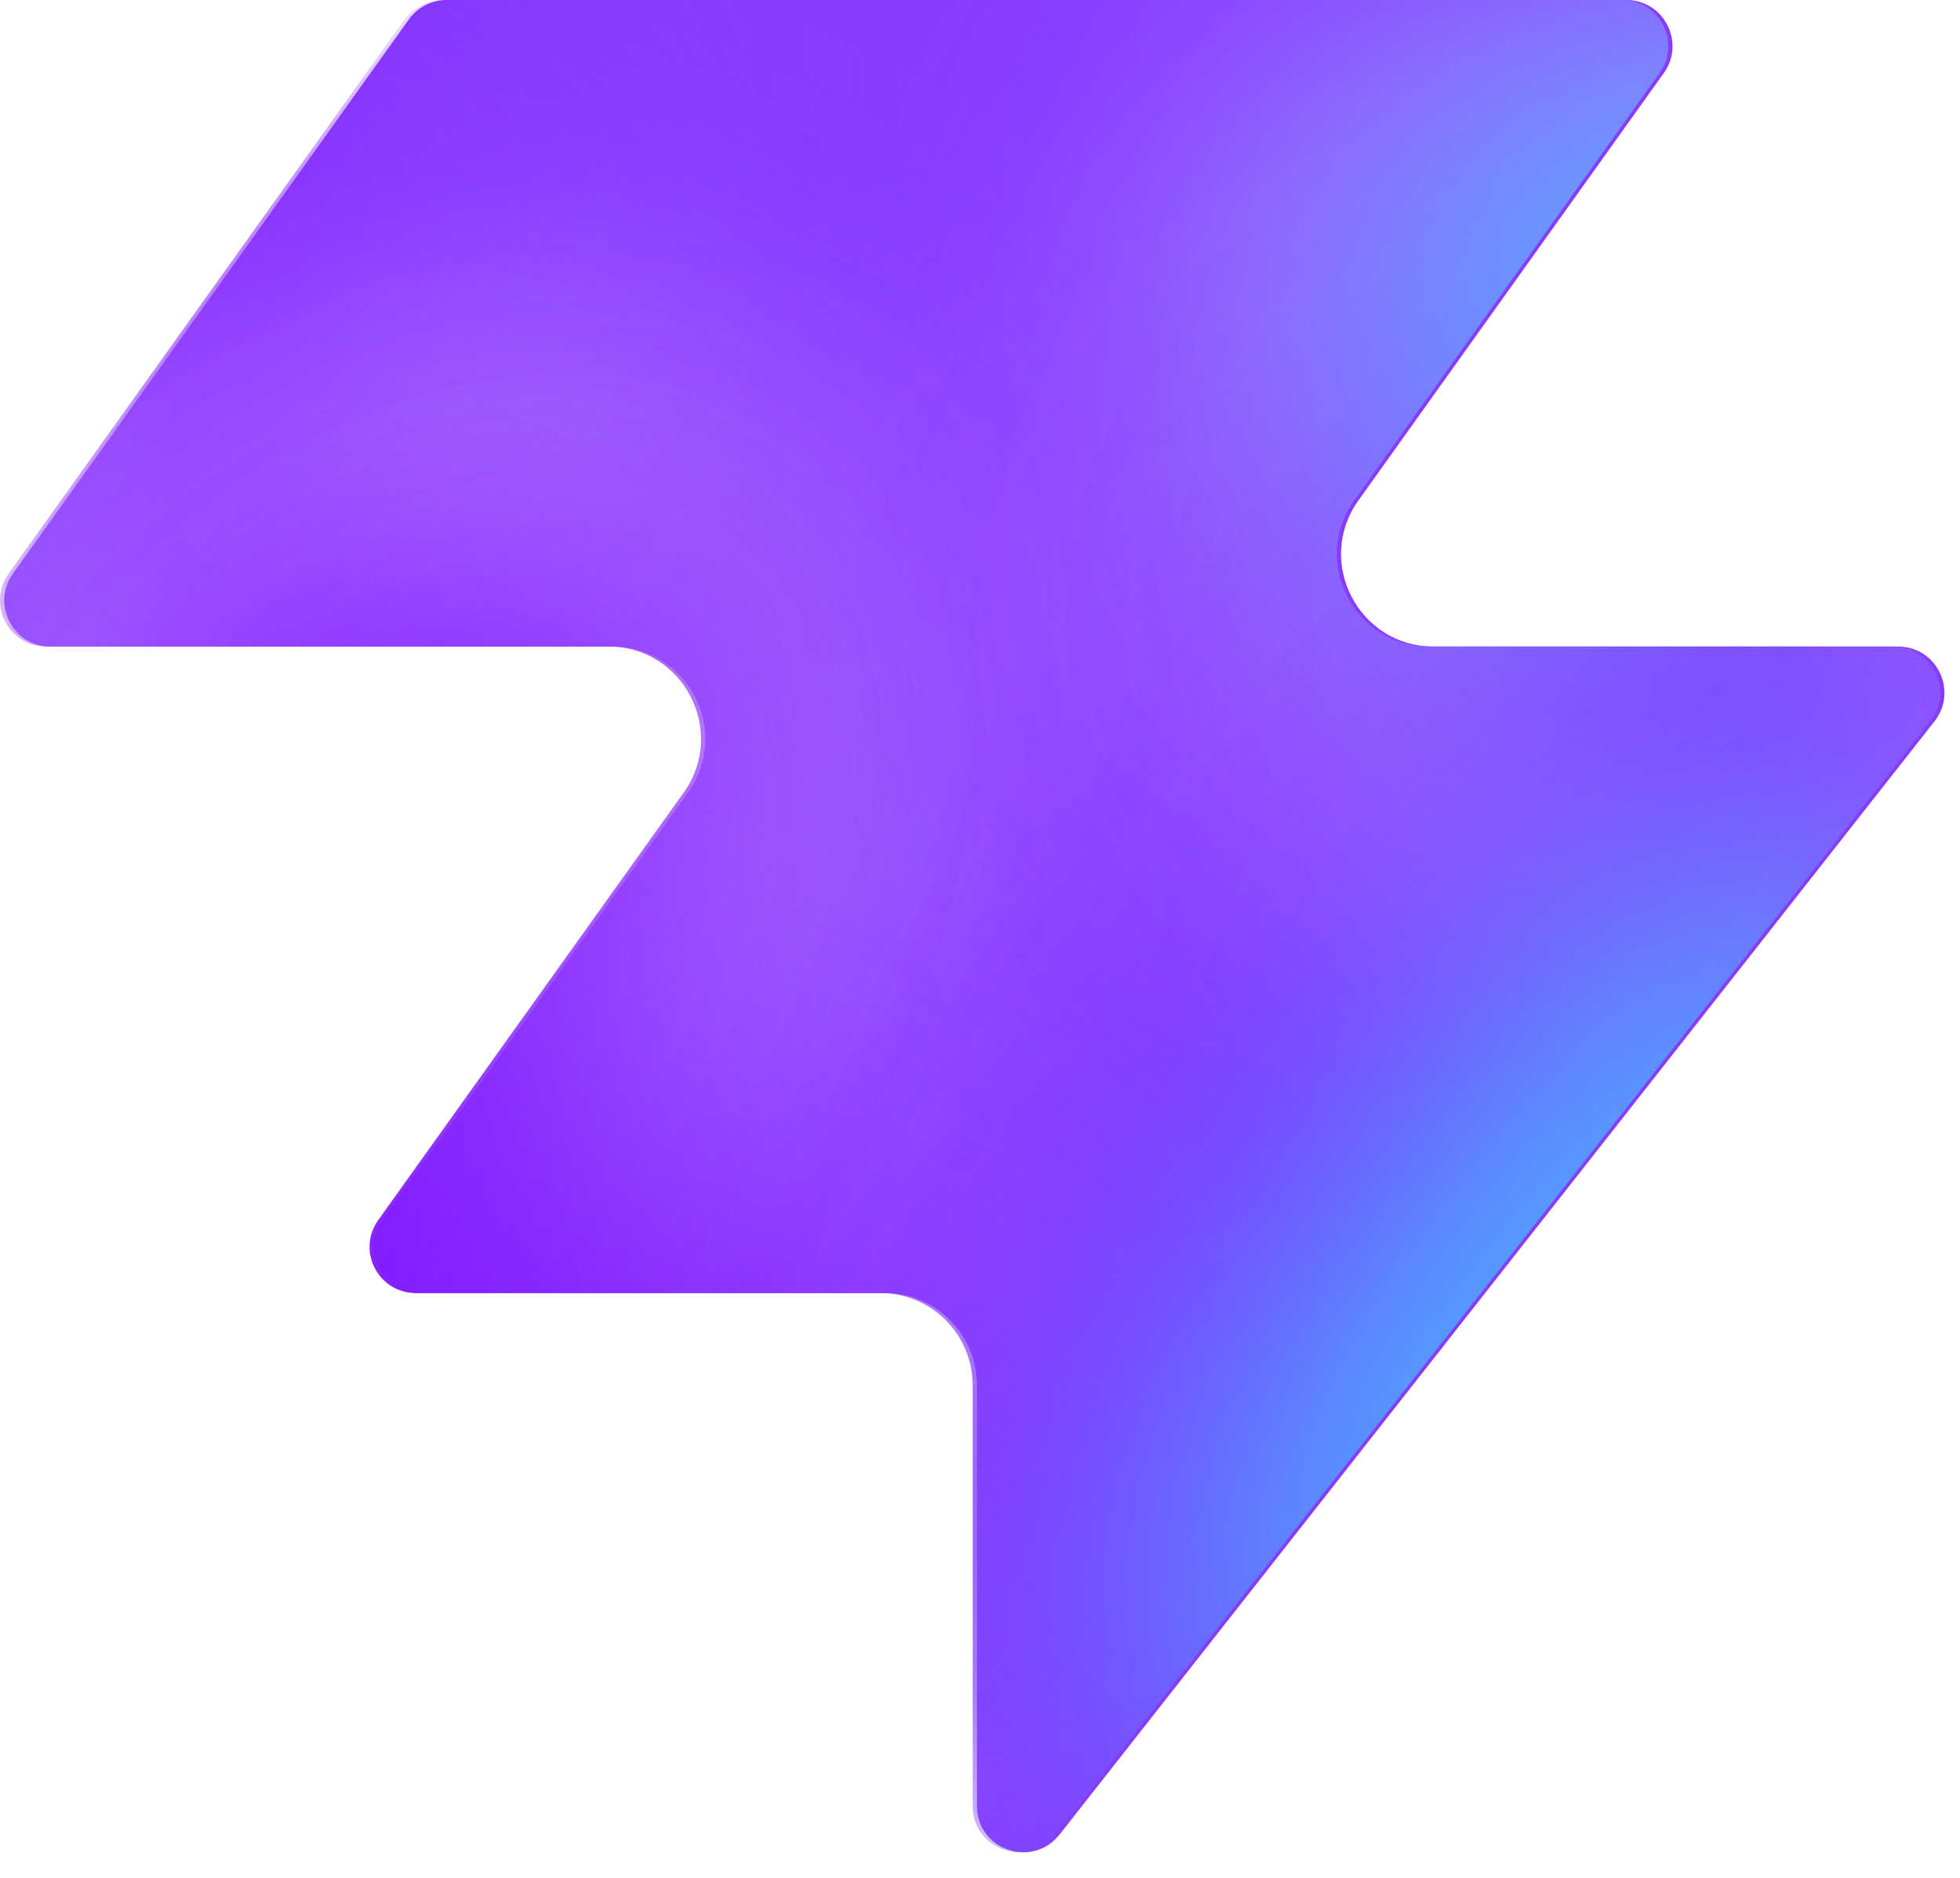
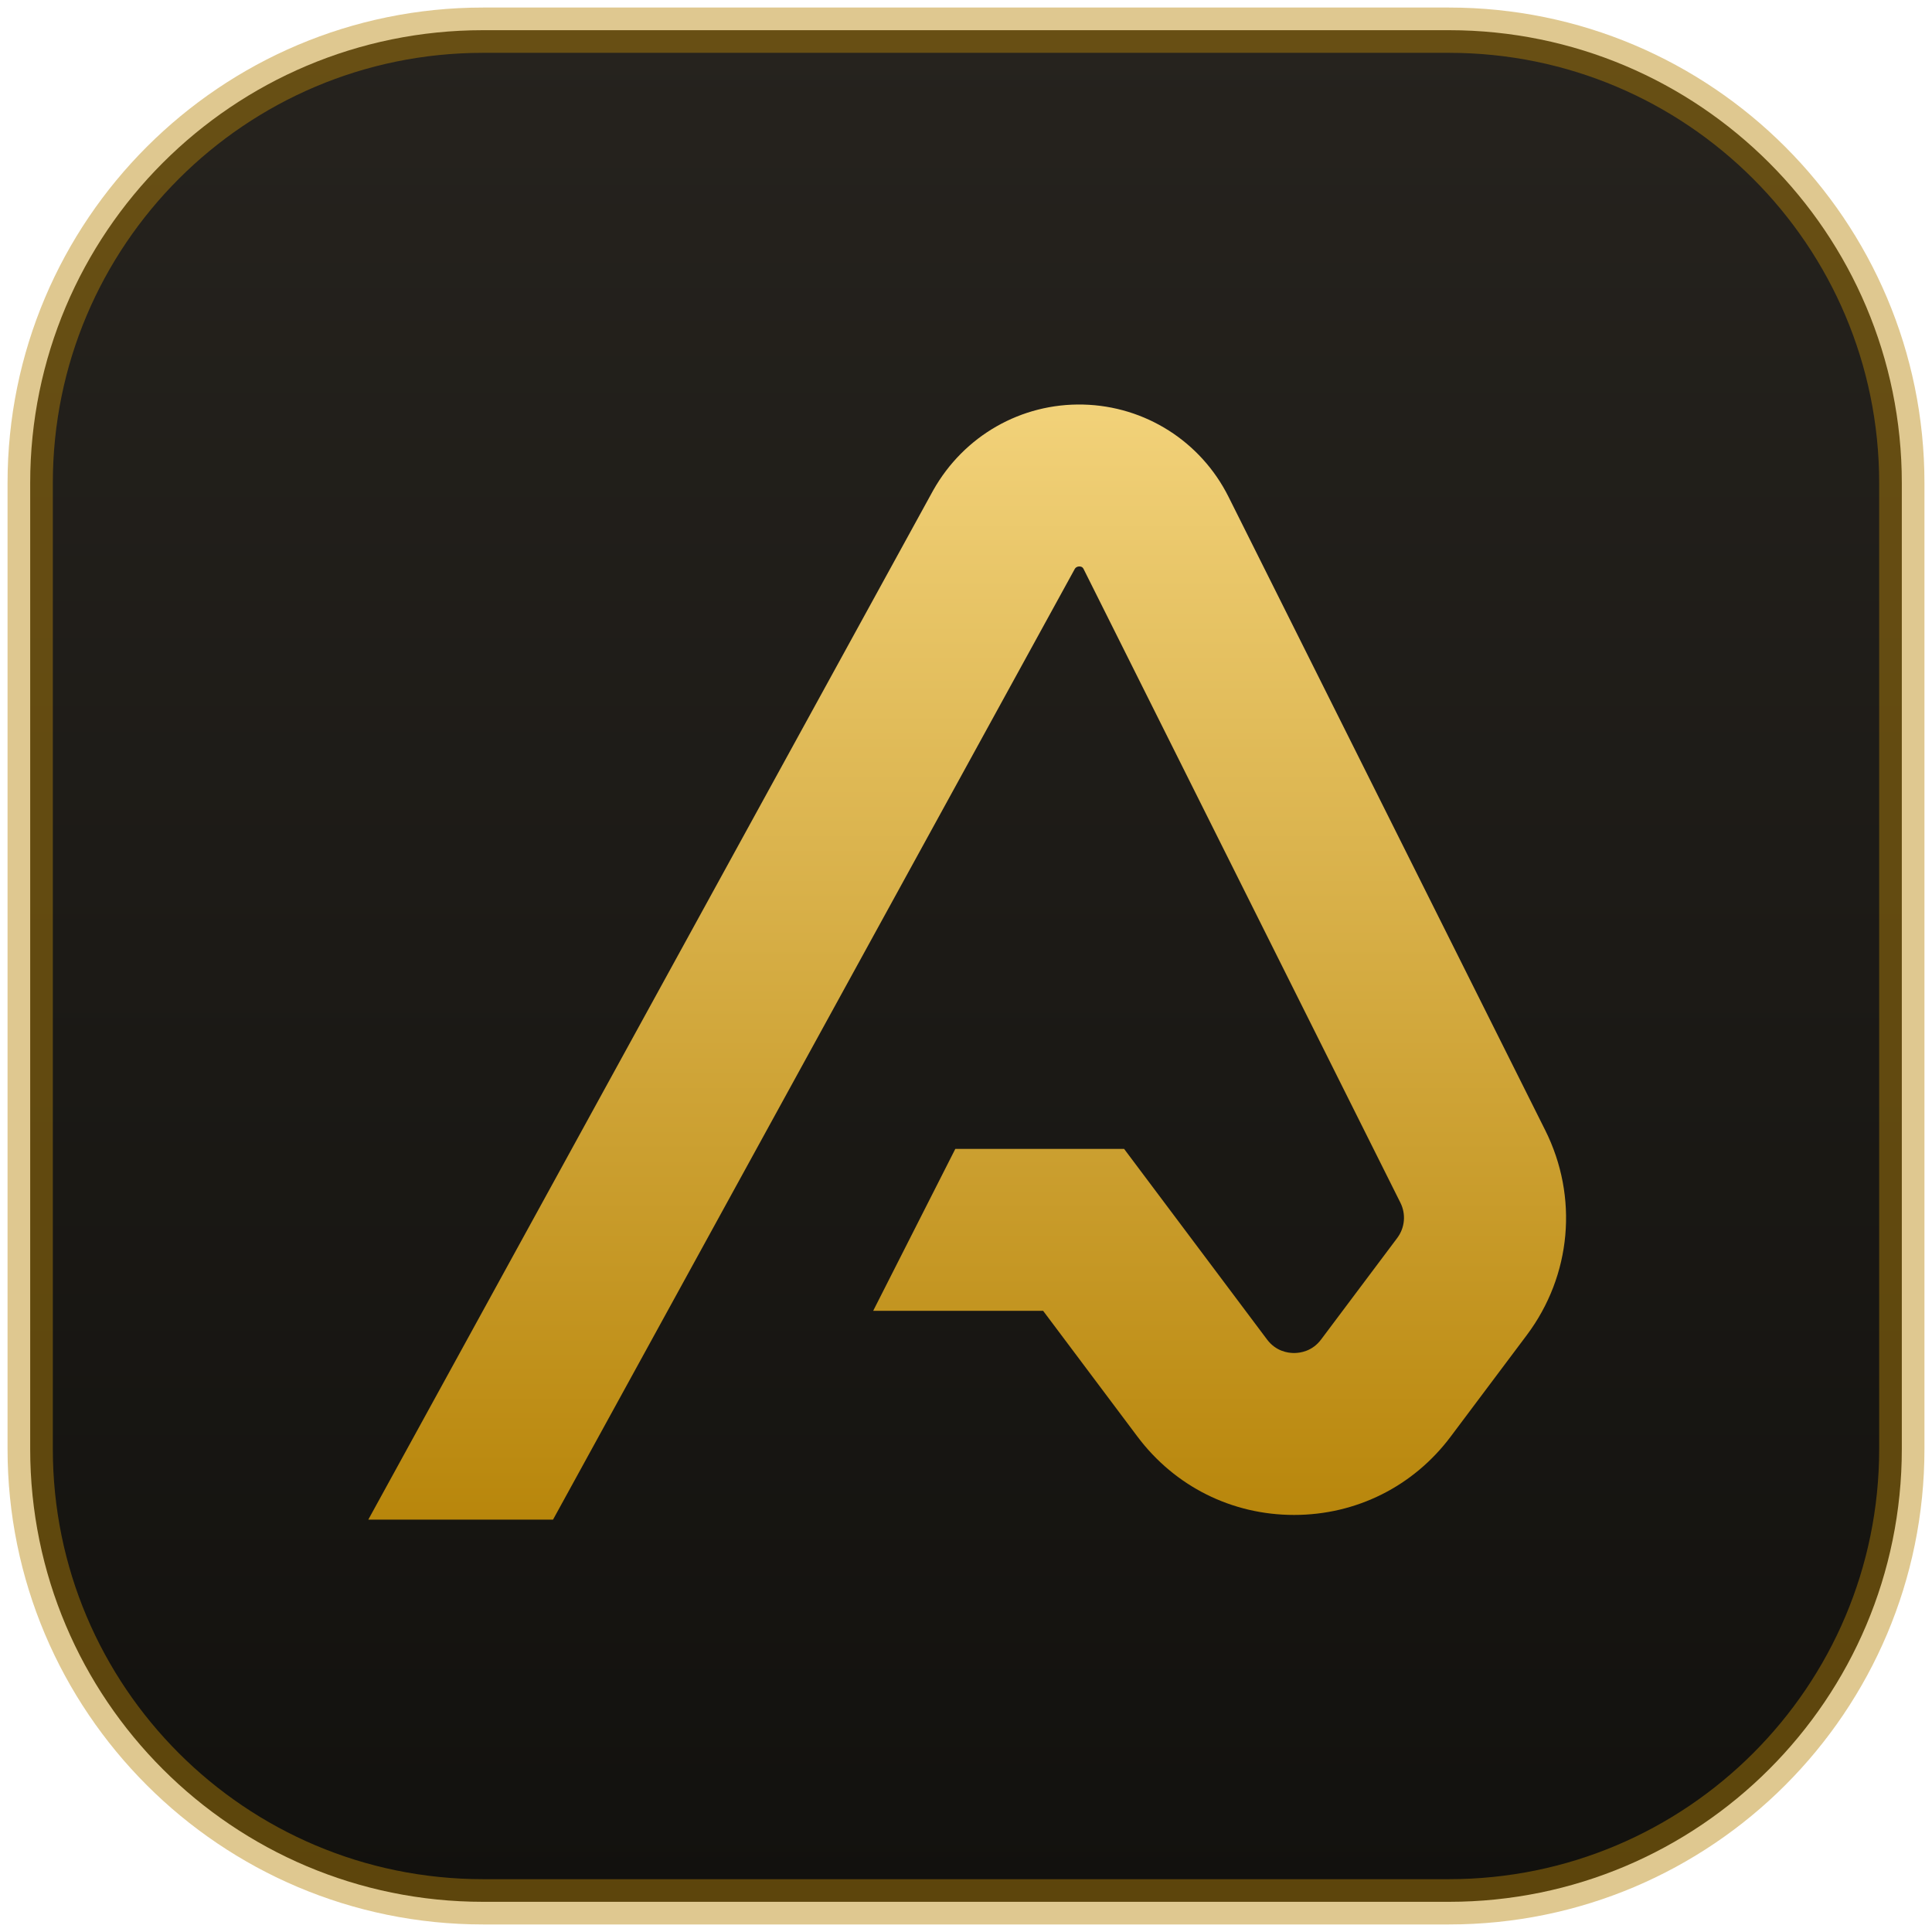
- <svg xmlns="http://www.w3.org/2000/svg" width="48" height="46" fill="none" viewBox="0 0 48 46">
-   <path fill="#863bff" d="M25.946 44.938c-.664.845-2.021.375-2.021-.698V33.937a2.26 2.26 0 0 0-2.262-2.262H10.287c-.92 0-1.456-1.04-.92-1.788l7.48-10.471c1.07-1.497 0-3.578-1.842-3.578H1.237c-.92 0-1.456-1.04-.92-1.788L10.013.474c.214-.297.556-.474.92-.474h28.894c.92 0 1.456 1.04.92 1.788l-7.48 10.471c-1.07 1.498 0 3.579 1.842 3.579h11.377c.943 0 1.473 1.088.89 1.83L25.947 44.94z" style="fill:#863bff;fill:color(display-p3 .525 .23 1);fill-opacity:1" />
-   <mask id="a" width="48" height="46" x="0" y="0" maskUnits="userSpaceOnUse" style="mask-type:alpha">
-     <path fill="#000" d="M25.842 44.938c-.664.844-2.021.375-2.021-.698V33.937a2.26 2.26 0 0 0-2.262-2.262H10.183c-.92 0-1.456-1.04-.92-1.788l7.48-10.471c1.07-1.498 0-3.579-1.842-3.579H1.133c-.92 0-1.456-1.04-.92-1.787L9.91.473c.214-.297.556-.474.92-.474h28.894c.92 0 1.456 1.04.92 1.788l-7.48 10.471c-1.07 1.498 0 3.578 1.842 3.578h11.377c.943 0 1.473 1.088.89 1.832L25.843 44.94z" style="fill:#000;fill-opacity:1" />
-   </mask>
-   <g mask="url(#a)">
-     <g filter="url(#b)">
-       <ellipse cx="5.508" cy="14.704" fill="#ede6ff" rx="5.508" ry="14.704" style="fill:#ede6ff;fill:color(display-p3 .927 .903 1);fill-opacity:1" transform="matrix(.00324 1 1 -.00324 -4.47 31.516)" />
-     </g>
-     <g filter="url(#c)">
-       <ellipse cx="10.399" cy="29.851" fill="#ede6ff" rx="10.399" ry="29.851" style="fill:#ede6ff;fill:color(display-p3 .927 .903 1);fill-opacity:1" transform="matrix(.00324 1 1 -.00324 -39.328 7.883)" />
-     </g>
-     <g filter="url(#d)">
-       <ellipse cx="5.508" cy="30.487" fill="#7e14ff" rx="5.508" ry="30.487" style="fill:#7e14ff;fill:color(display-p3 .492 .077 1);fill-opacity:1" transform="rotate(89.814 -25.913 -14.639)scale(1 -1)" />
-     </g>
-     <g filter="url(#e)">
-       <ellipse cx="5.508" cy="30.599" fill="#7e14ff" rx="5.508" ry="30.599" style="fill:#7e14ff;fill:color(display-p3 .492 .077 1);fill-opacity:1" transform="rotate(89.814 -32.644 -3.334)scale(1 -1)" />
-     </g>
-     <g filter="url(#f)">
-       <ellipse cx="5.508" cy="30.599" fill="#7e14ff" rx="5.508" ry="30.599" style="fill:#7e14ff;fill:color(display-p3 .492 .077 1);fill-opacity:1" transform="matrix(.00324 1 1 -.00324 -34.34 30.47)" />
-     </g>
-     <g filter="url(#g)">
-       <ellipse cx="14.072" cy="22.078" fill="#ede6ff" rx="14.072" ry="22.078" style="fill:#ede6ff;fill:color(display-p3 .927 .903 1);fill-opacity:1" transform="rotate(93.35 24.506 48.493)scale(-1 1)" />
-     </g>
-     <g filter="url(#h)">
-       <ellipse cx="3.47" cy="21.501" fill="#7e14ff" rx="3.47" ry="21.501" style="fill:#7e14ff;fill:color(display-p3 .492 .077 1);fill-opacity:1" transform="rotate(89.009 28.708 47.59)scale(-1 1)" />
-     </g>
-     <g filter="url(#i)">
-       <ellipse cx="3.47" cy="21.501" fill="#7e14ff" rx="3.47" ry="21.501" style="fill:#7e14ff;fill:color(display-p3 .492 .077 1);fill-opacity:1" transform="rotate(89.009 28.708 47.59)scale(-1 1)" />
-     </g>
-     <g filter="url(#j)">
-       <ellipse cx=".387" cy="8.972" fill="#7e14ff" rx="4.407" ry="29.108" style="fill:#7e14ff;fill:color(display-p3 .492 .077 1);fill-opacity:1" transform="rotate(39.51 .387 8.972)" />
-     </g>
-     <g filter="url(#k)">
-       <ellipse cx="47.523" cy="-6.092" fill="#7e14ff" rx="4.407" ry="29.108" style="fill:#7e14ff;fill:color(display-p3 .492 .077 1);fill-opacity:1" transform="rotate(37.892 47.523 -6.092)" />
-     </g>
-     <g filter="url(#l)">
-       <ellipse cx="41.412" cy="6.333" fill="#47bfff" rx="5.971" ry="9.665" style="fill:#47bfff;fill:color(display-p3 .28 .748 1);fill-opacity:1" transform="rotate(37.892 41.412 6.333)" />
-     </g>
-     <g filter="url(#m)">
-       <ellipse cx="-1.879" cy="38.332" fill="#7e14ff" rx="4.407" ry="29.108" style="fill:#7e14ff;fill:color(display-p3 .492 .077 1);fill-opacity:1" transform="rotate(37.892 -1.88 38.332)" />
-     </g>
-     <g filter="url(#n)">
-       <ellipse cx="-1.879" cy="38.332" fill="#7e14ff" rx="4.407" ry="29.108" style="fill:#7e14ff;fill:color(display-p3 .492 .077 1);fill-opacity:1" transform="rotate(37.892 -1.88 38.332)" />
-     </g>
-     <g filter="url(#o)">
-       <ellipse cx="35.651" cy="29.907" fill="#7e14ff" rx="4.407" ry="29.108" style="fill:#7e14ff;fill:color(display-p3 .492 .077 1);fill-opacity:1" transform="rotate(37.892 35.651 29.907)" />
-     </g>
-     <g filter="url(#p)">
-       <ellipse cx="38.418" cy="32.4" fill="#47bfff" rx="5.971" ry="15.297" style="fill:#47bfff;fill:color(display-p3 .28 .748 1);fill-opacity:1" transform="rotate(37.892 38.418 32.4)" />
-     </g>
+ <svg xmlns="http://www.w3.org/2000/svg" viewBox="0 0 64 64">
+   <defs>
+     <linearGradient id="gold" x1="0" y1="0" x2="0" y2="1">
+       <stop offset="0" stop-color="#F2D27A" />
+       <stop offset="1" stop-color="#B8860B" />
+     </linearGradient>
+     <linearGradient id="tile" x1="0" y1="0" x2="0" y2="1">
+       <stop offset="0" stop-color="#26231E" />
+       <stop offset="1" stop-color="#12110E" />
+     </linearGradient>
+   </defs>
+   <rect x="1" y="1" width="62" height="62" rx="15" fill="url(#tile)" stroke="#B8860B" stroke-opacity="0.45" stroke-width="1.5" />
+   <g transform="translate(12.2 13.4) scale(0.52)">
+     <path fill="url(#gold)" d="M11.768,71.039H0L35.985,5.471C37.947,1.984,41.602-.093,45.545.003c3.945.096,7.492,2.349,9.257,5.879l20.174,40.349c2.126,4.251,1.675,9.254-1.177,13.056l-4.848,6.465c-2.377,3.169-6.013,4.987-9.975,4.987s-7.597-1.818-9.974-4.987l-6.011-8.015h-10.828l5.233-10.316h10.753l9.106,12.142c.562.749,1.32.861,1.721.861s1.16-.112,1.722-.861l4.848-6.464c.492-.656.57-1.52.203-2.253L45.576,10.495c-.039-.078-.088-.175-.283-.179-.176.008-.248.09-.291.166L11.768,71.039Z" />
  </g>
-   <defs>
-     <filter id="b" width="60.045" height="41.654" x="-19.77" y="16.149" color-interpolation-filters="sRGB" filterUnits="userSpaceOnUse">
-       <feFlood flood-opacity="0" result="BackgroundImageFix" />
-       <feBlend in="SourceGraphic" in2="BackgroundImageFix" result="shape" />
-       <feGaussianBlur result="effect1_foregroundBlur_2002_17158" stdDeviation="7.659" />
-     </filter>
-     <filter id="c" width="90.34" height="51.437" x="-54.613" y="-7.533" color-interpolation-filters="sRGB" filterUnits="userSpaceOnUse">
-       <feFlood flood-opacity="0" result="BackgroundImageFix" />
-       <feBlend in="SourceGraphic" in2="BackgroundImageFix" result="shape" />
-       <feGaussianBlur result="effect1_foregroundBlur_2002_17158" stdDeviation="7.659" />
-     </filter>
-     <filter id="d" width="79.355" height="29.4" x="-49.64" y="2.03" color-interpolation-filters="sRGB" filterUnits="userSpaceOnUse">
-       <feFlood flood-opacity="0" result="BackgroundImageFix" />
-       <feBlend in="SourceGraphic" in2="BackgroundImageFix" result="shape" />
-       <feGaussianBlur result="effect1_foregroundBlur_2002_17158" stdDeviation="4.596" />
-     </filter>
-     <filter id="e" width="79.579" height="29.4" x="-45.045" y="20.029" color-interpolation-filters="sRGB" filterUnits="userSpaceOnUse">
-       <feFlood flood-opacity="0" result="BackgroundImageFix" />
-       <feBlend in="SourceGraphic" in2="BackgroundImageFix" result="shape" />
-       <feGaussianBlur result="effect1_foregroundBlur_2002_17158" stdDeviation="4.596" />
-     </filter>
-     <filter id="f" width="79.579" height="29.4" x="-43.513" y="21.178" color-interpolation-filters="sRGB" filterUnits="userSpaceOnUse">
-       <feFlood flood-opacity="0" result="BackgroundImageFix" />
-       <feBlend in="SourceGraphic" in2="BackgroundImageFix" result="shape" />
-       <feGaussianBlur result="effect1_foregroundBlur_2002_17158" stdDeviation="4.596" />
-     </filter>
-     <filter id="g" width="74.749" height="58.852" x="15.756" y="-17.901" color-interpolation-filters="sRGB" filterUnits="userSpaceOnUse">
-       <feFlood flood-opacity="0" result="BackgroundImageFix" />
-       <feBlend in="SourceGraphic" in2="BackgroundImageFix" result="shape" />
-       <feGaussianBlur result="effect1_foregroundBlur_2002_17158" stdDeviation="7.659" />
-     </filter>
-     <filter id="h" width="61.377" height="25.362" x="23.548" y="2.284" color-interpolation-filters="sRGB" filterUnits="userSpaceOnUse">
-       <feFlood flood-opacity="0" result="BackgroundImageFix" />
-       <feBlend in="SourceGraphic" in2="BackgroundImageFix" result="shape" />
-       <feGaussianBlur result="effect1_foregroundBlur_2002_17158" stdDeviation="4.596" />
-     </filter>
-     <filter id="i" width="61.377" height="25.362" x="23.548" y="2.284" color-interpolation-filters="sRGB" filterUnits="userSpaceOnUse">
-       <feFlood flood-opacity="0" result="BackgroundImageFix" />
-       <feBlend in="SourceGraphic" in2="BackgroundImageFix" result="shape" />
-       <feGaussianBlur result="effect1_foregroundBlur_2002_17158" stdDeviation="4.596" />
-     </filter>
-     <filter id="j" width="56.045" height="63.649" x="-27.636" y="-22.853" color-interpolation-filters="sRGB" filterUnits="userSpaceOnUse">
-       <feFlood flood-opacity="0" result="BackgroundImageFix" />
-       <feBlend in="SourceGraphic" in2="BackgroundImageFix" result="shape" />
-       <feGaussianBlur result="effect1_foregroundBlur_2002_17158" stdDeviation="4.596" />
-     </filter>
-     <filter id="k" width="54.814" height="64.646" x="20.116" y="-38.415" color-interpolation-filters="sRGB" filterUnits="userSpaceOnUse">
-       <feFlood flood-opacity="0" result="BackgroundImageFix" />
-       <feBlend in="SourceGraphic" in2="BackgroundImageFix" result="shape" />
-       <feGaussianBlur result="effect1_foregroundBlur_2002_17158" stdDeviation="4.596" />
-     </filter>
-     <filter id="l" width="33.541" height="35.313" x="24.641" y="-11.323" color-interpolation-filters="sRGB" filterUnits="userSpaceOnUse">
-       <feFlood flood-opacity="0" result="BackgroundImageFix" />
-       <feBlend in="SourceGraphic" in2="BackgroundImageFix" result="shape" />
-       <feGaussianBlur result="effect1_foregroundBlur_2002_17158" stdDeviation="4.596" />
-     </filter>
-     <filter id="m" width="54.814" height="64.646" x="-29.286" y="6.009" color-interpolation-filters="sRGB" filterUnits="userSpaceOnUse">
-       <feFlood flood-opacity="0" result="BackgroundImageFix" />
-       <feBlend in="SourceGraphic" in2="BackgroundImageFix" result="shape" />
-       <feGaussianBlur result="effect1_foregroundBlur_2002_17158" stdDeviation="4.596" />
-     </filter>
-     <filter id="n" width="54.814" height="64.646" x="-29.286" y="6.009" color-interpolation-filters="sRGB" filterUnits="userSpaceOnUse">
-       <feFlood flood-opacity="0" result="BackgroundImageFix" />
-       <feBlend in="SourceGraphic" in2="BackgroundImageFix" result="shape" />
-       <feGaussianBlur result="effect1_foregroundBlur_2002_17158" stdDeviation="4.596" />
-     </filter>
-     <filter id="o" width="54.814" height="64.646" x="8.244" y="-2.416" color-interpolation-filters="sRGB" filterUnits="userSpaceOnUse">
-       <feFlood flood-opacity="0" result="BackgroundImageFix" />
-       <feBlend in="SourceGraphic" in2="BackgroundImageFix" result="shape" />
-       <feGaussianBlur result="effect1_foregroundBlur_2002_17158" stdDeviation="4.596" />
-     </filter>
-     <filter id="p" width="39.409" height="43.623" x="18.713" y="10.588" color-interpolation-filters="sRGB" filterUnits="userSpaceOnUse">
-       <feFlood flood-opacity="0" result="BackgroundImageFix" />
-       <feBlend in="SourceGraphic" in2="BackgroundImageFix" result="shape" />
-       <feGaussianBlur result="effect1_foregroundBlur_2002_17158" stdDeviation="4.596" />
-     </filter>
-   </defs>
</svg>
